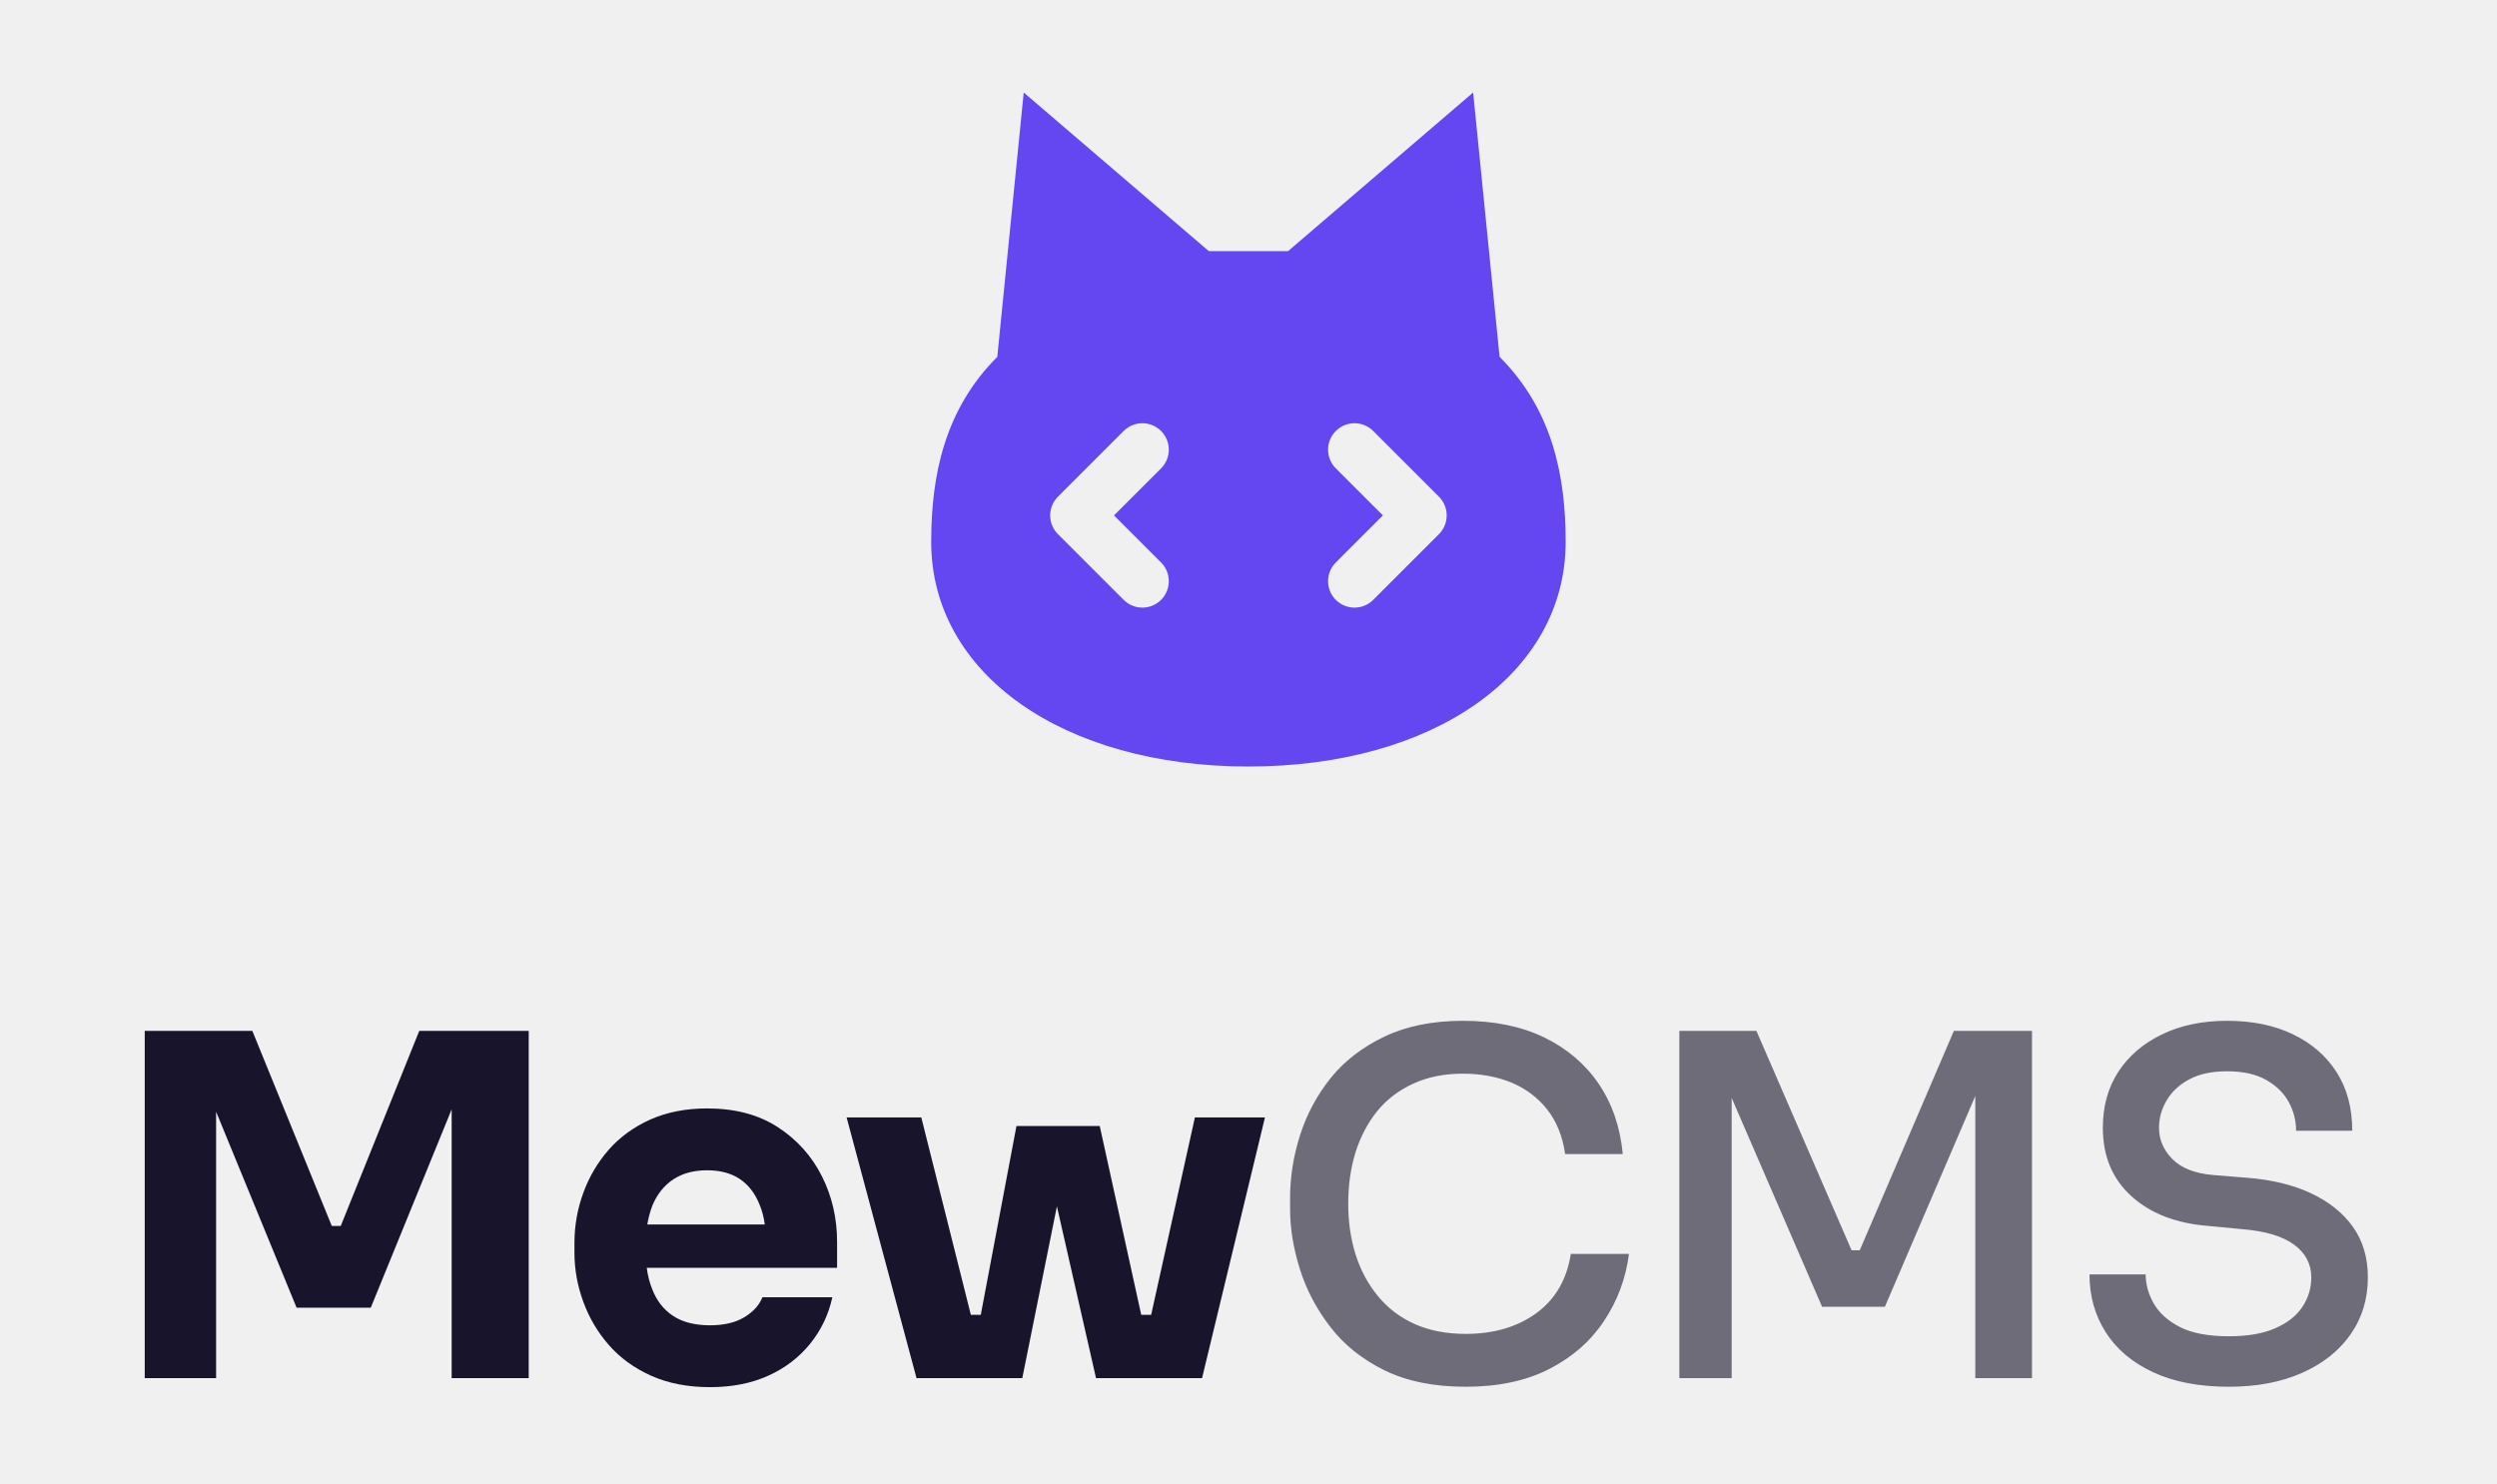
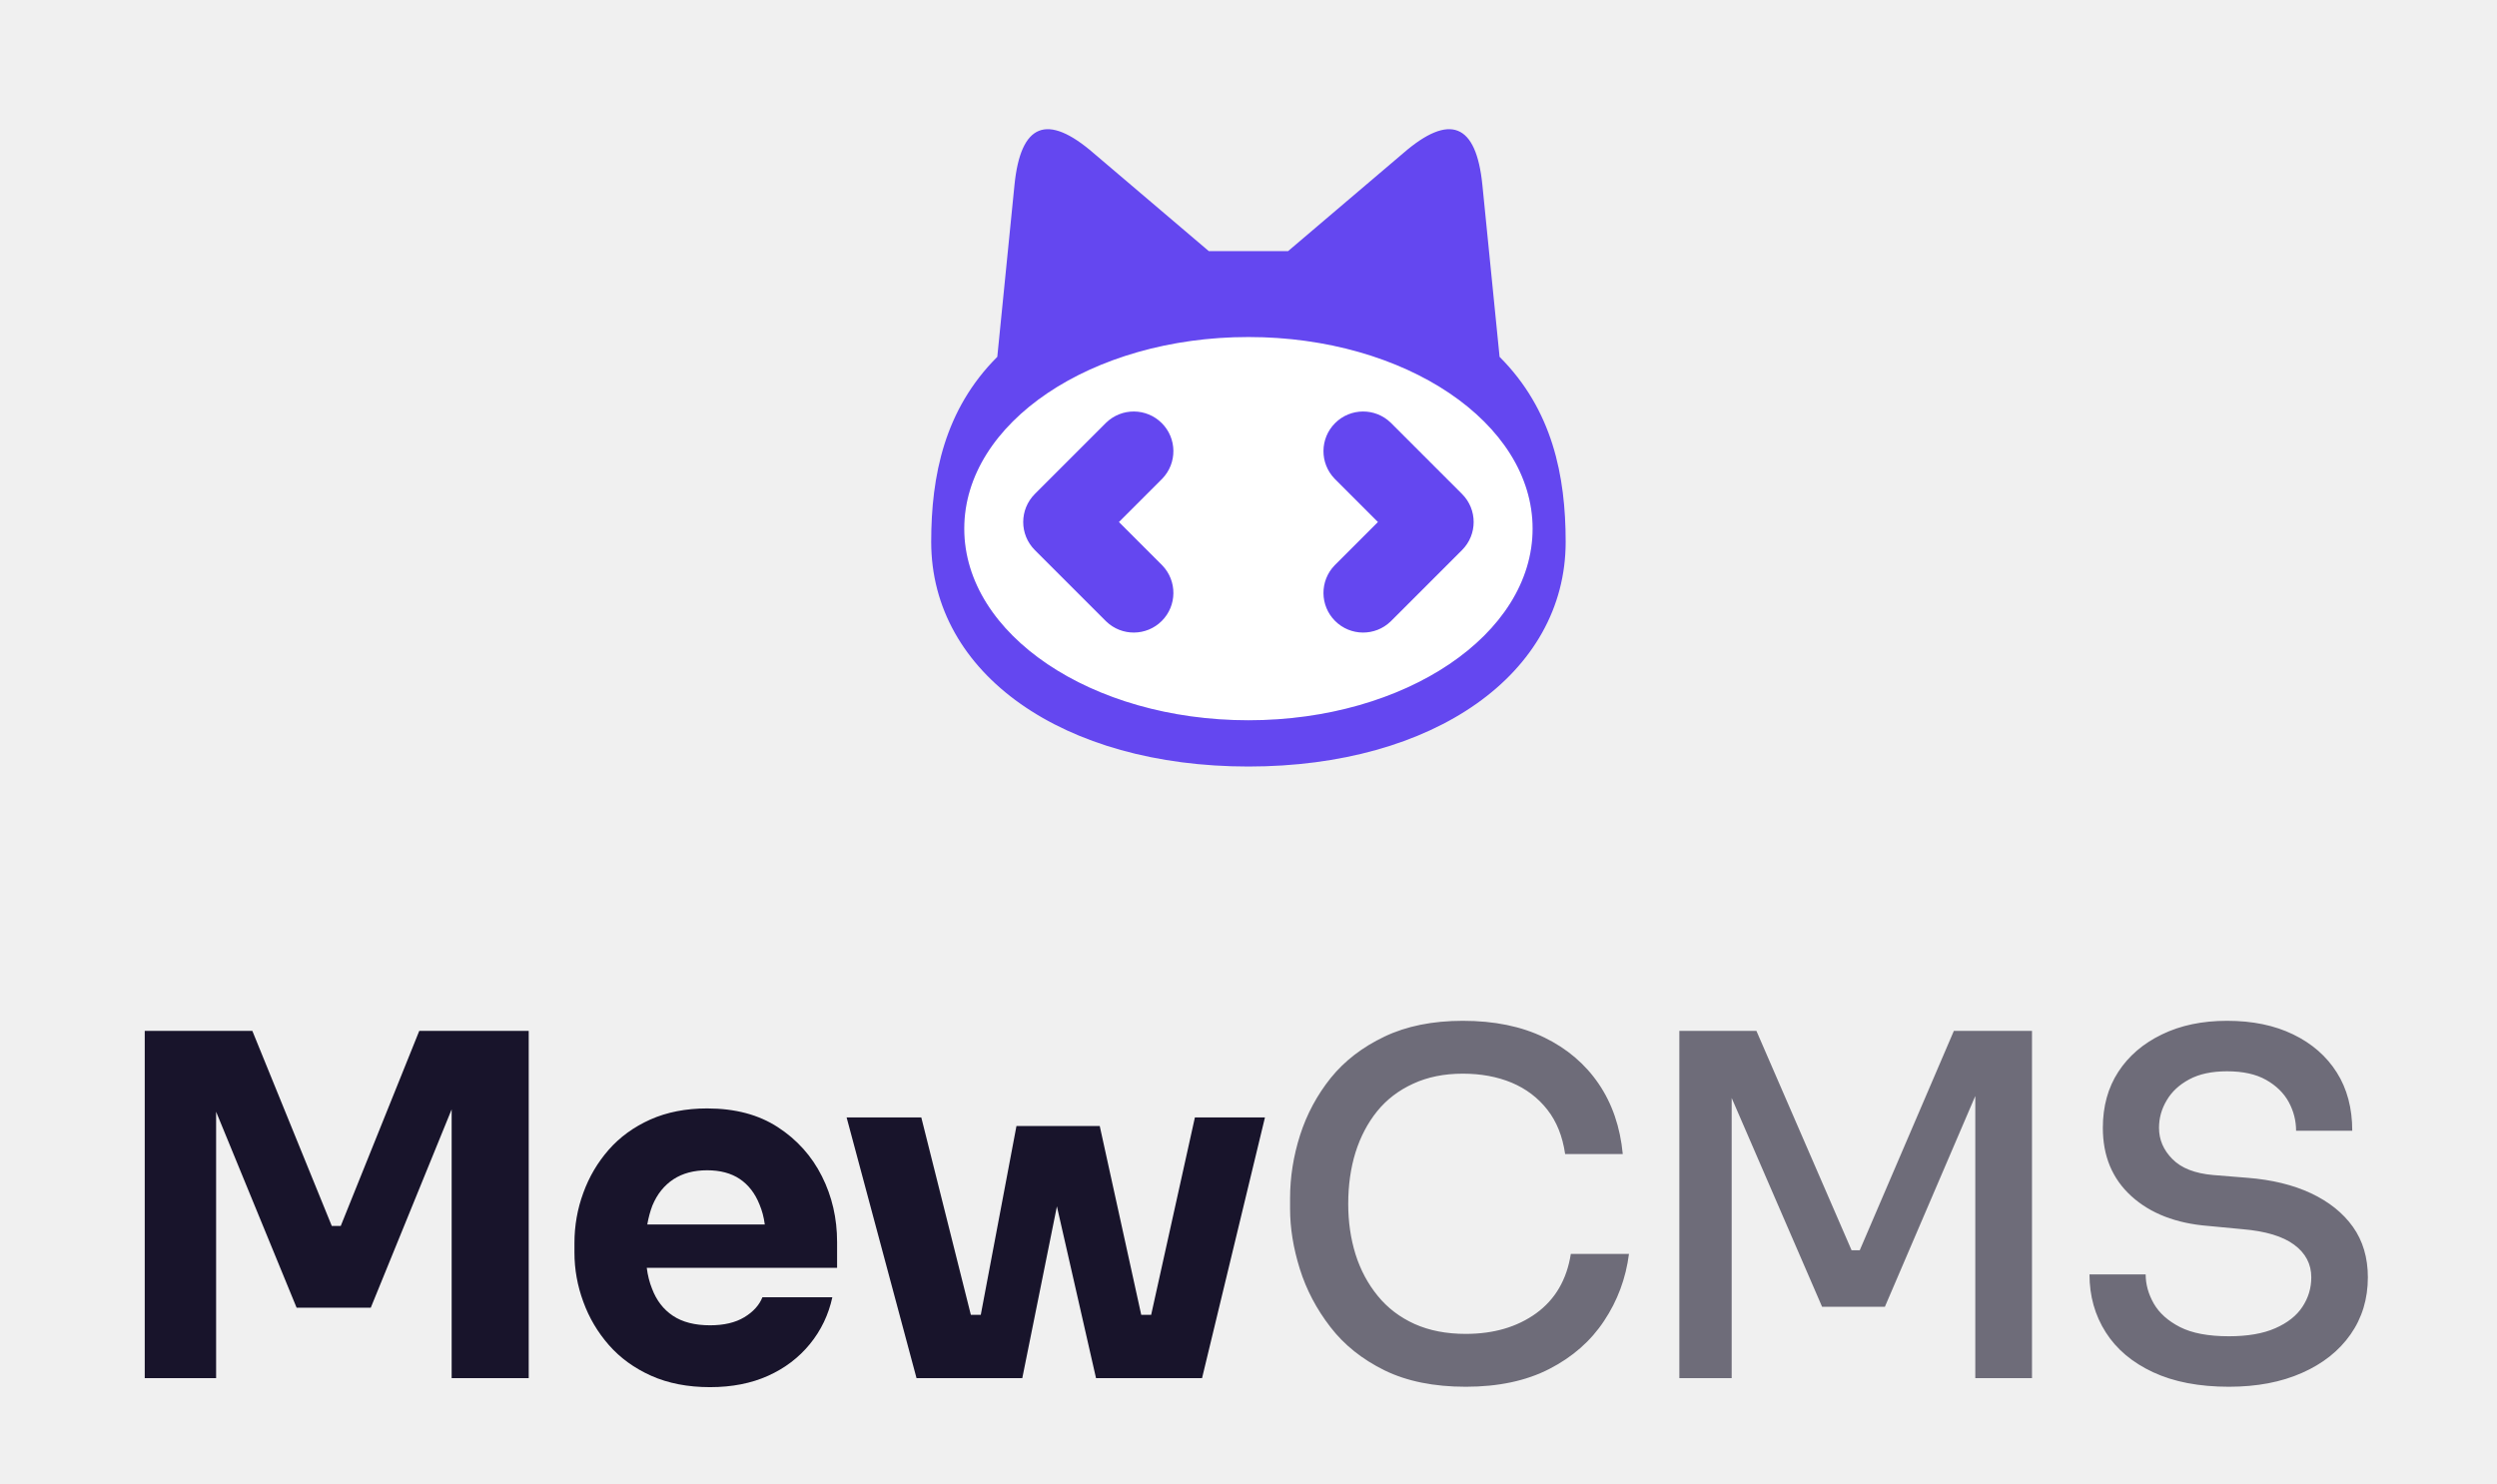
<svg xmlns="http://www.w3.org/2000/svg" width="188.91" height="112.28" viewBox="0 0 188.91 112.28" role="img">
-   <path fill="#6447F0" fill-rule="evenodd" transform="translate(62.45 0)" d="M13 27L15 7L29 19H35L49 7L51 27C55 31 56 36 56 41C56 51 46 58 32 58C18 58 8 51 8 41C8 36 9 31 13 27ZM25.414 35.414L21.828 39L25.414 42.586A2 2 0 0 1 22.586 45.414L17.586 40.414A2 2 0 0 1 17.586 37.586L22.586 32.586A2 2 0 0 1 25.414 35.414ZM38.586 35.414L42.172 39L38.586 42.586A2 2 0 0 0 41.414 45.414L46.414 40.414A2 2 0 0 0 46.414 37.586L41.414 32.586A2 2 0 0 0 38.586 35.414Z" />
+   <path fill="#FFFFFF" transform="translate(62.45 0)" d="M10.5 40A21.5 14.5 0 0 1 53.5 40A21.5 14.5 0 0 1 10.5 40Z" />
+   <path fill="#6447F0" fill-rule="evenodd" transform="translate(62.45 0)" d="M13 27L14.3 14Q15 7 20.3 11.6L29 19H35L43.7 11.6Q49 7 49.7 14L51 27C55 31 56 36 56 41C56 51 46 58 32 58C18 58 8 51 8 41C8 36 9 31 13 27ZM10.5 40A21.5 14.5 0 0 1 53.5 40A21.5 14.5 0 0 1 10.5 40ZM25.481 36.221L22.203 39.5L25.481 42.779A3 3 0 0 1 21.239 47.021L15.839 41.621A3 3 0 0 1 15.839 37.379L21.239 31.979A3 3 0 0 1 25.481 36.221ZM38.519 36.221L41.797 39.5L38.519 42.779A3 3 0 0 0 42.761 47.021L48.161 41.621A3 3 0 0 0 48.161 37.379L42.761 31.979A3 3 0 0 0 38.519 36.221Z" />
  <path fill="#18142B" d="M10.95 104.28V78H19.09L25.1 92.76H25.78L31.72 78H40V104.28H34.17V83.94L28.05 98.95H22.44L16.35 84.12V104.28ZM53.72 104.96Q51.2 104.96 49.27 104.1Q47.35 103.24 46.07 101.78Q44.79 100.32 44.13 98.5Q43.46 96.68 43.46 94.78V94.06Q43.46 92.08 44.13 90.26Q44.79 88.44 46.05 87Q47.31 85.56 49.2 84.71Q51.09 83.87 53.5 83.87Q56.67 83.87 58.85 85.29Q61.03 86.71 62.18 89Q63.33 91.28 63.33 93.98V95.93H48.93Q49.04 96.79 49.33 97.51Q49.83 98.84 50.91 99.56Q51.99 100.28 53.72 100.28Q55.3 100.28 56.31 99.67Q57.32 99.06 57.68 98.16H62.97Q62.54 100.14 61.28 101.69Q60.02 103.24 58.11 104.1Q56.2 104.96 53.72 104.96ZM48.97 92.65H57.86Q57.75 91.82 57.46 91.14Q56.96 89.88 55.97 89.21Q54.98 88.55 53.5 88.55Q51.99 88.55 50.95 89.23Q49.9 89.92 49.36 91.21Q49.11 91.86 48.97 92.65ZM69.34 104.28 64.05 84.55H69.7L73.45 99.49H74.2L76.9 85.2H83.2L86.34 99.49H87.09L90.4 84.55H95.7L90.94 104.28H82.92L79.96 91.28L77.34 104.28Z" />
  <path fill="#18142B" fill-opacity="0.6" d="M110.89 104.93Q107.29 104.93 104.75 103.69Q102.21 102.44 100.65 100.41Q99.08 98.38 98.34 96.02Q97.6 93.66 97.6 91.46V90.67Q97.6 88.26 98.36 85.88Q99.12 83.51 100.68 81.56Q102.25 79.62 104.75 78.43Q107.25 77.24 110.67 77.24Q114.24 77.24 116.83 78.5Q119.42 79.76 120.95 82.01Q122.48 84.26 122.77 87.32H118.41Q118.12 85.31 117.06 83.96Q116 82.61 114.36 81.92Q112.72 81.24 110.67 81.24Q108.55 81.24 106.91 82Q105.27 82.75 104.19 84.08Q103.11 85.42 102.55 87.2Q102 88.98 102 91.1Q102 93.12 102.55 94.9Q103.11 96.68 104.23 98.05Q105.34 99.42 107.02 100.18Q108.69 100.93 110.89 100.93Q114.06 100.93 116.22 99.37Q118.38 97.8 118.84 94.88H123.24Q122.88 97.66 121.36 99.94Q119.85 102.23 117.22 103.58Q114.6 104.93 110.89 104.93ZM127.05 104.28V78H132.88L140.08 94.6H140.7L147.82 78H153.73V104.28H149.44V82.93L142.6 98.88H137.85L131.01 83.08V104.28ZM168.63 104.93Q165.25 104.93 162.89 103.83Q160.53 102.73 159.31 100.81Q158.08 98.88 158.08 96.43H162.33Q162.33 97.55 162.94 98.63Q163.56 99.71 164.92 100.41Q166.29 101.11 168.63 101.11Q170.76 101.11 172.14 100.5Q173.53 99.89 174.19 98.88Q174.86 97.87 174.86 96.65Q174.86 95.14 173.56 94.18Q172.27 93.23 169.68 93.01L167.05 92.76Q163.41 92.47 161.25 90.51Q159.09 88.55 159.09 85.34Q159.09 82.9 160.26 81.1Q161.43 79.3 163.56 78.27Q165.68 77.24 168.49 77.24Q171.37 77.24 173.49 78.27Q175.62 79.3 176.79 81.15Q177.96 83 177.96 85.56H173.71Q173.71 84.41 173.15 83.38Q172.59 82.36 171.44 81.71Q170.29 81.06 168.49 81.06Q166.76 81.06 165.63 81.67Q164.49 82.28 163.92 83.26Q163.34 84.23 163.34 85.34Q163.34 86.68 164.35 87.7Q165.36 88.73 167.44 88.91L170.04 89.12Q172.81 89.34 174.84 90.29Q176.88 91.25 178.01 92.83Q179.14 94.42 179.14 96.65Q179.14 99.1 177.83 100.97Q176.52 102.84 174.16 103.88Q171.8 104.93 168.63 104.93Z" />
</svg>
